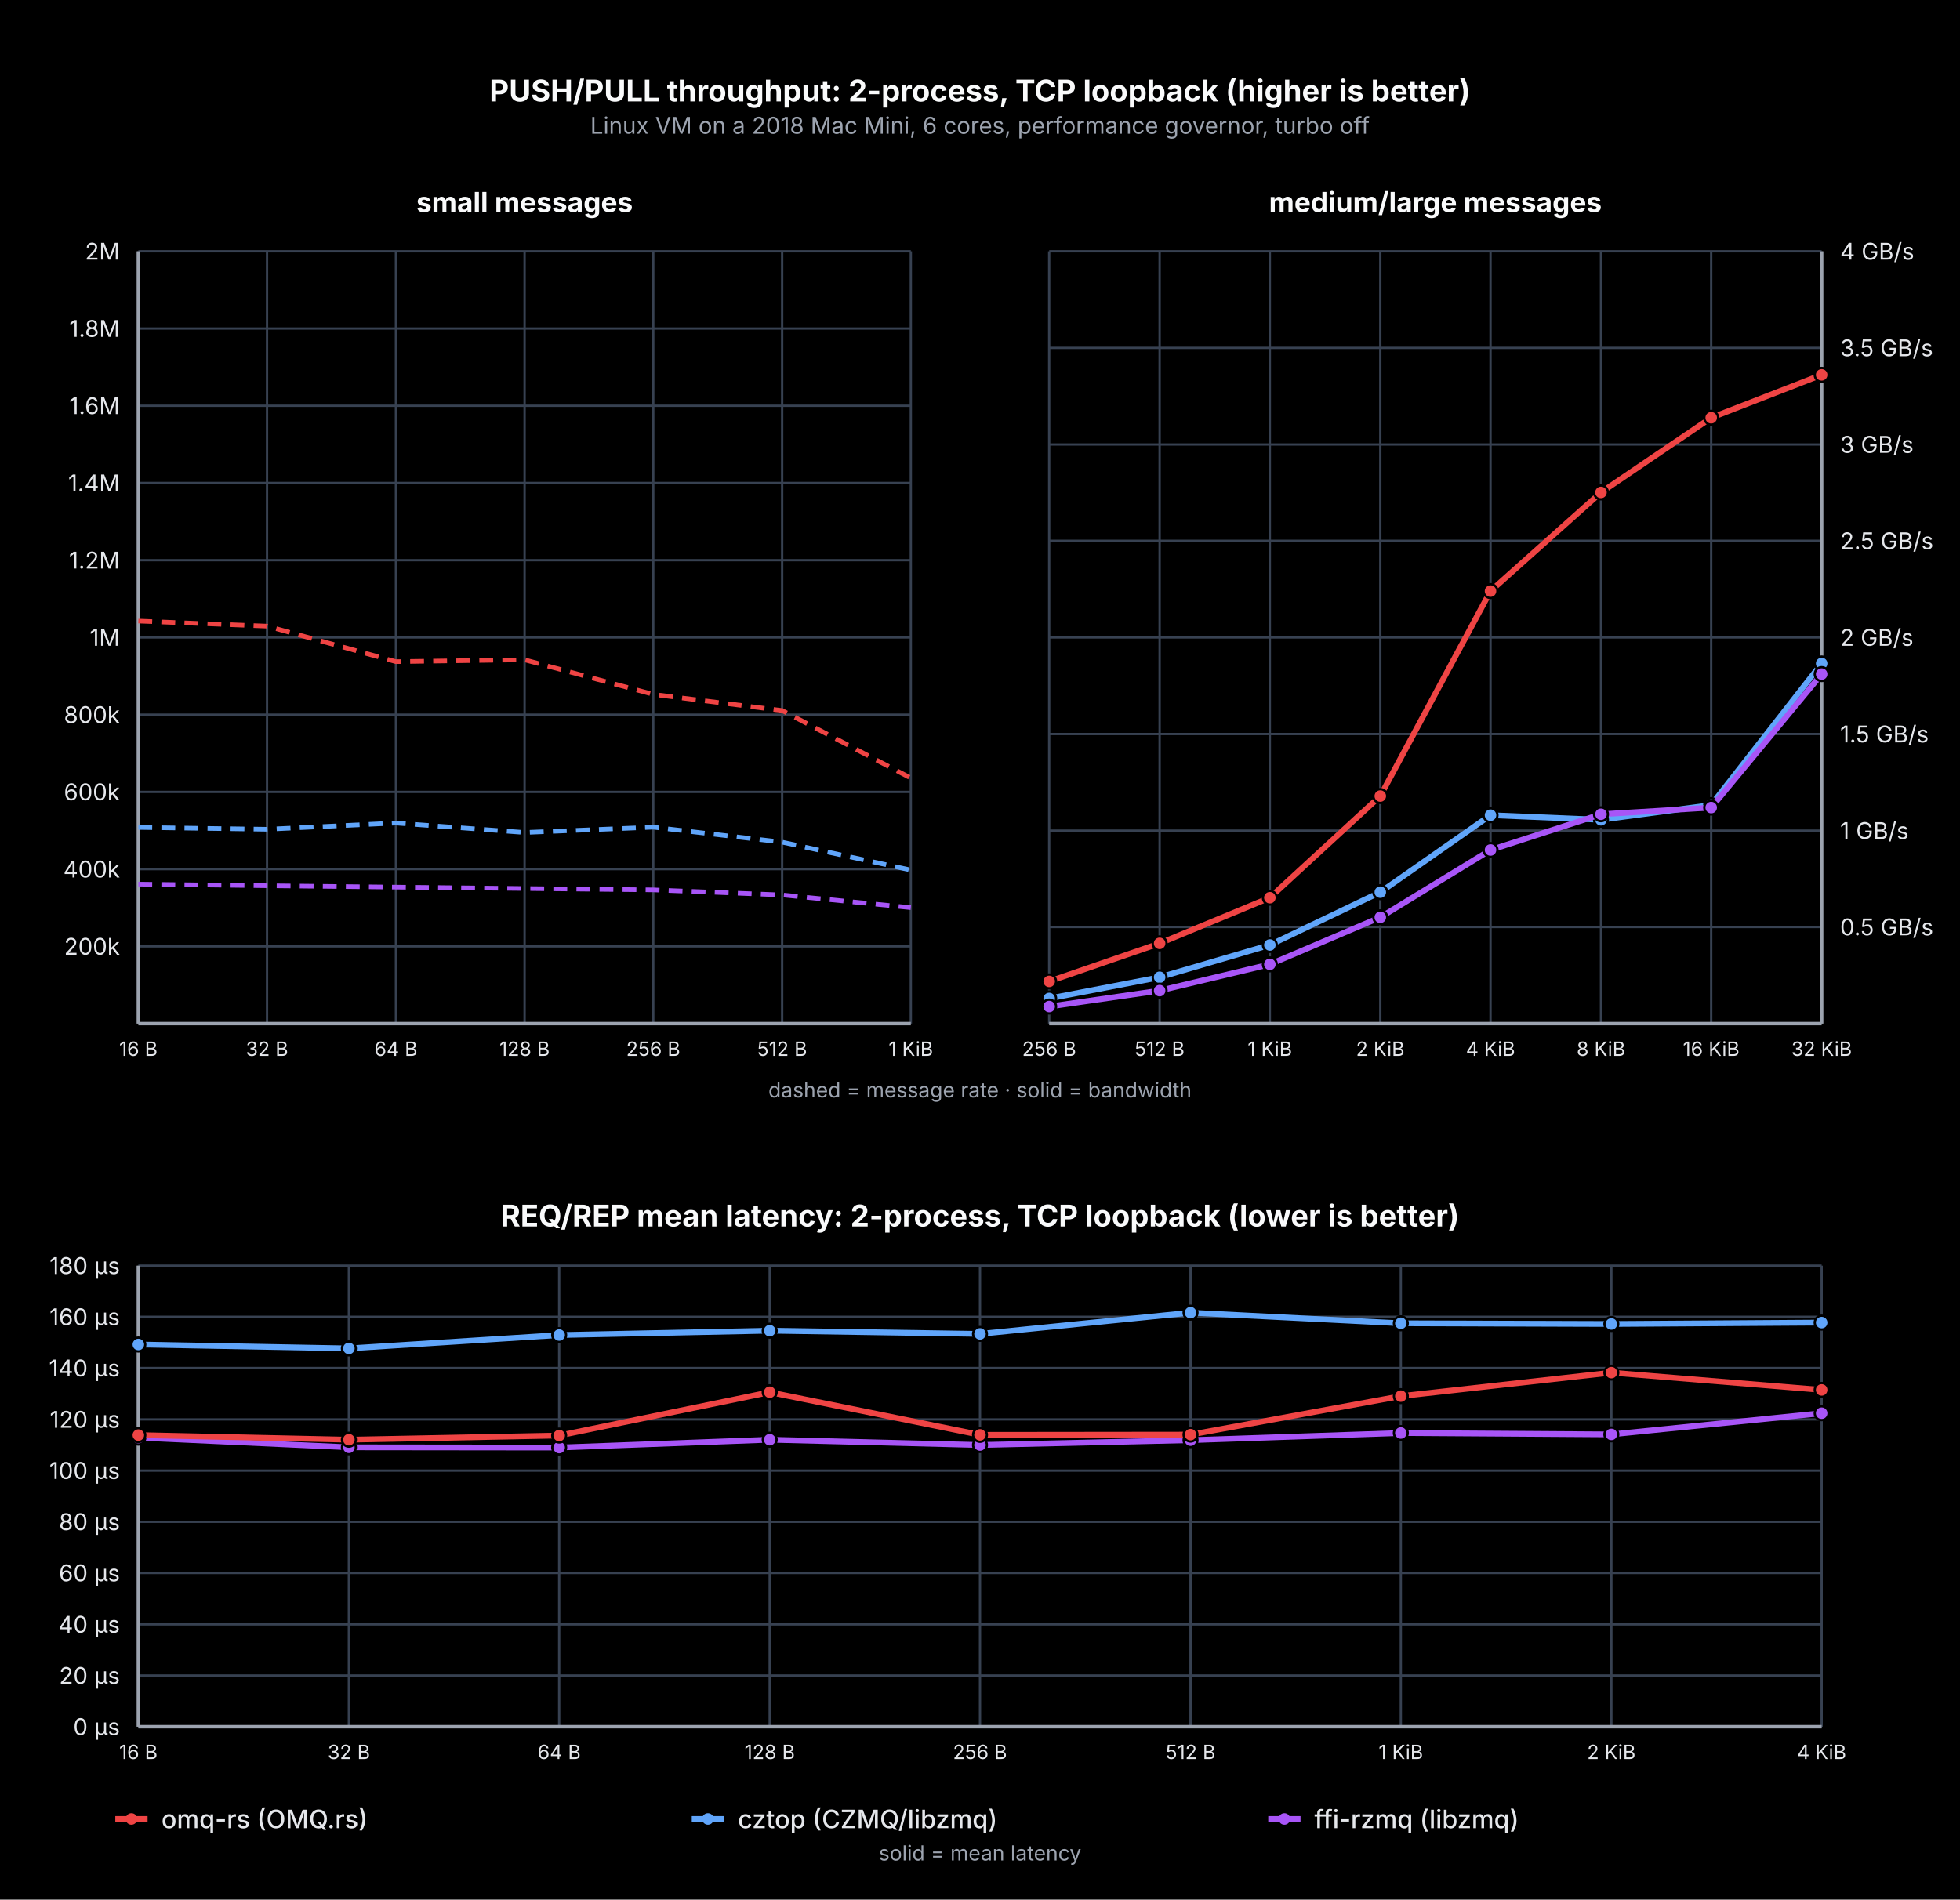
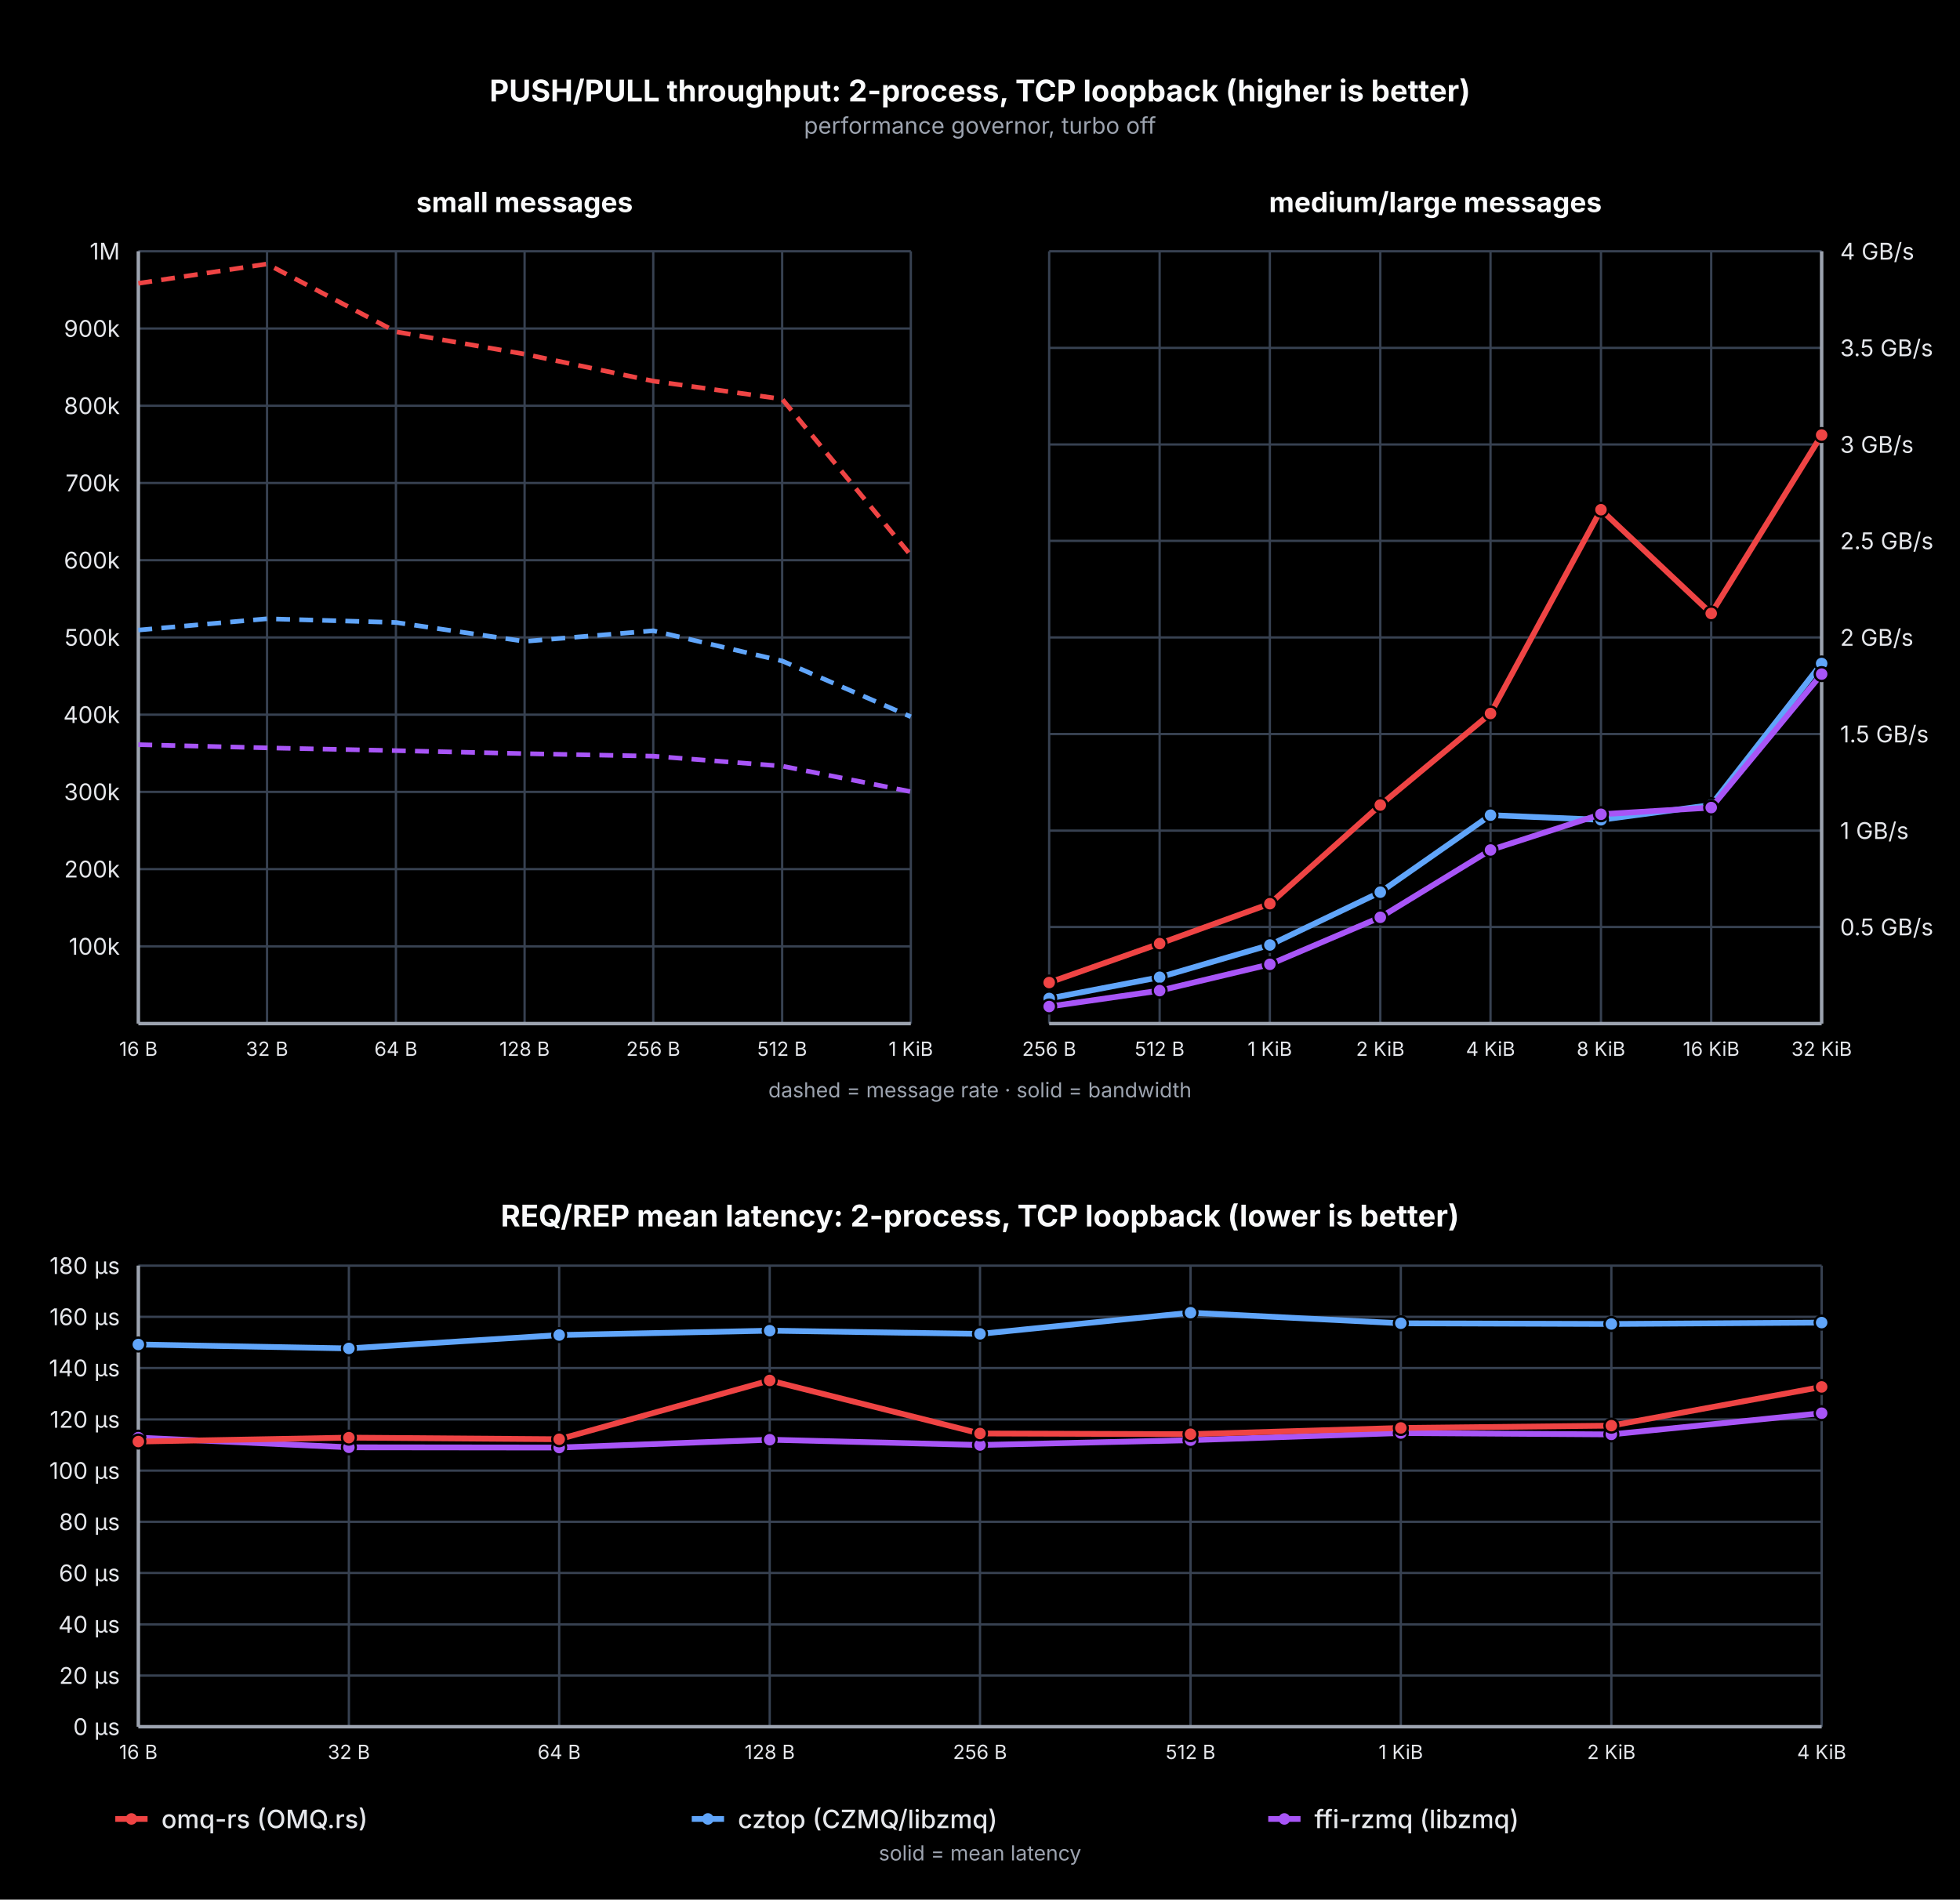
<svg xmlns="http://www.w3.org/2000/svg" viewBox="0 0 850 824" font-family="system-ui, -apple-system, sans-serif">
  <rect width="850" height="824" fill="#000000" />
  <text x="425.0" y="44" text-anchor="middle" fill="#f9fafb" font-size="13" font-weight="700">PUSH/PULL throughput: 2-process, TCP loopback (higher is better)</text>
-   <text x="425.0" y="58" text-anchor="middle" fill="#9ca3af" font-size="10">Linux VM on a 2018 Mac Mini, 6 cores, performance governor, turbo off</text>
+   <text x="425.0" y="58" text-anchor="middle" fill="#9ca3af" font-size="10">performance governor, turbo off</text>
  <line x1="60" y1="410.5" x2="395" y2="410.5" stroke="#374151" stroke-width="1" />
-   <text x="52" y="410.5" text-anchor="end" dominant-baseline="middle" fill="#e5e7eb" font-size="10">200k</text>
+   <text x="52" y="410.5" text-anchor="end" dominant-baseline="middle" fill="#e5e7eb" font-size="10">100k</text>
  <line x1="60" y1="377.0" x2="395" y2="377.0" stroke="#374151" stroke-width="1" />
-   <text x="52" y="377.0" text-anchor="end" dominant-baseline="middle" fill="#e5e7eb" font-size="10">400k</text>
+   <text x="52" y="377.0" text-anchor="end" dominant-baseline="middle" fill="#e5e7eb" font-size="10">200k</text>
  <line x1="60" y1="343.5" x2="395" y2="343.5" stroke="#374151" stroke-width="1" />
-   <text x="52" y="343.5" text-anchor="end" dominant-baseline="middle" fill="#e5e7eb" font-size="10">600k</text>
+   <text x="52" y="343.5" text-anchor="end" dominant-baseline="middle" fill="#e5e7eb" font-size="10">300k</text>
  <line x1="60" y1="310.0" x2="395" y2="310.0" stroke="#374151" stroke-width="1" />
-   <text x="52" y="310.0" text-anchor="end" dominant-baseline="middle" fill="#e5e7eb" font-size="10">800k</text>
+   <text x="52" y="310.0" text-anchor="end" dominant-baseline="middle" fill="#e5e7eb" font-size="10">400k</text>
  <line x1="60" y1="276.5" x2="395" y2="276.5" stroke="#374151" stroke-width="1" />
-   <text x="52" y="276.5" text-anchor="end" dominant-baseline="middle" fill="#e5e7eb" font-size="10">1M</text>
+   <text x="52" y="276.5" text-anchor="end" dominant-baseline="middle" fill="#e5e7eb" font-size="10">500k</text>
  <line x1="60" y1="243.0" x2="395" y2="243.0" stroke="#374151" stroke-width="1" />
-   <text x="52" y="243.0" text-anchor="end" dominant-baseline="middle" fill="#e5e7eb" font-size="10">1.2M</text>
+   <text x="52" y="243.0" text-anchor="end" dominant-baseline="middle" fill="#e5e7eb" font-size="10">600k</text>
  <line x1="60" y1="209.5" x2="395" y2="209.5" stroke="#374151" stroke-width="1" />
-   <text x="52" y="209.5" text-anchor="end" dominant-baseline="middle" fill="#e5e7eb" font-size="10">1.4M</text>
+   <text x="52" y="209.5" text-anchor="end" dominant-baseline="middle" fill="#e5e7eb" font-size="10">700k</text>
  <line x1="60" y1="176.0" x2="395" y2="176.0" stroke="#374151" stroke-width="1" />
-   <text x="52" y="176.0" text-anchor="end" dominant-baseline="middle" fill="#e5e7eb" font-size="10">1.6M</text>
+   <text x="52" y="176.0" text-anchor="end" dominant-baseline="middle" fill="#e5e7eb" font-size="10">800k</text>
  <line x1="60" y1="142.5" x2="395" y2="142.5" stroke="#374151" stroke-width="1" />
-   <text x="52" y="142.5" text-anchor="end" dominant-baseline="middle" fill="#e5e7eb" font-size="10">1.8M</text>
+   <text x="52" y="142.5" text-anchor="end" dominant-baseline="middle" fill="#e5e7eb" font-size="10">900k</text>
  <line x1="60" y1="109.0" x2="395" y2="109.0" stroke="#374151" stroke-width="1" />
-   <text x="52" y="109.0" text-anchor="end" dominant-baseline="middle" fill="#e5e7eb" font-size="10">2M</text>
+   <text x="52" y="109.0" text-anchor="end" dominant-baseline="middle" fill="#e5e7eb" font-size="10">1M</text>
  <line x1="455" y1="402.1" x2="790" y2="402.1" stroke="#374151" stroke-width="1" />
  <text x="798" y="402.1" text-anchor="start" dominant-baseline="middle" fill="#e5e7eb" font-size="10">0.5 GB/s</text>
  <line x1="455" y1="360.3" x2="790" y2="360.3" stroke="#374151" stroke-width="1" />
  <text x="798" y="360.3" text-anchor="start" dominant-baseline="middle" fill="#e5e7eb" font-size="10">1 GB/s</text>
  <line x1="455" y1="318.4" x2="790" y2="318.4" stroke="#374151" stroke-width="1" />
  <text x="798" y="318.4" text-anchor="start" dominant-baseline="middle" fill="#e5e7eb" font-size="10">1.5 GB/s</text>
  <line x1="455" y1="276.5" x2="790" y2="276.5" stroke="#374151" stroke-width="1" />
  <text x="798" y="276.5" text-anchor="start" dominant-baseline="middle" fill="#e5e7eb" font-size="10">2 GB/s</text>
  <line x1="455" y1="234.6" x2="790" y2="234.6" stroke="#374151" stroke-width="1" />
  <text x="798" y="234.6" text-anchor="start" dominant-baseline="middle" fill="#e5e7eb" font-size="10">2.5 GB/s</text>
  <line x1="455" y1="192.8" x2="790" y2="192.8" stroke="#374151" stroke-width="1" />
  <text x="798" y="192.8" text-anchor="start" dominant-baseline="middle" fill="#e5e7eb" font-size="10">3 GB/s</text>
  <line x1="455" y1="150.9" x2="790" y2="150.9" stroke="#374151" stroke-width="1" />
  <text x="798" y="150.9" text-anchor="start" dominant-baseline="middle" fill="#e5e7eb" font-size="10">3.5 GB/s</text>
  <line x1="455" y1="109.0" x2="790" y2="109.0" stroke="#374151" stroke-width="1" />
  <text x="798" y="109.0" text-anchor="start" dominant-baseline="middle" fill="#e5e7eb" font-size="10">4 GB/s</text>
  <line x1="60.0" y1="109" x2="60.0" y2="444" stroke="#374151" stroke-width="1" />
  <line x1="115.8" y1="109" x2="115.8" y2="444" stroke="#374151" stroke-width="1" />
  <line x1="171.7" y1="109" x2="171.7" y2="444" stroke="#374151" stroke-width="1" />
  <line x1="227.5" y1="109" x2="227.5" y2="444" stroke="#374151" stroke-width="1" />
  <line x1="283.3" y1="109" x2="283.3" y2="444" stroke="#374151" stroke-width="1" />
  <line x1="339.2" y1="109" x2="339.2" y2="444" stroke="#374151" stroke-width="1" />
  <line x1="395.0" y1="109" x2="395.0" y2="444" stroke="#374151" stroke-width="1" />
  <line x1="455.0" y1="109" x2="455.0" y2="444" stroke="#374151" stroke-width="1" />
  <line x1="502.9" y1="109" x2="502.9" y2="444" stroke="#374151" stroke-width="1" />
  <line x1="550.7" y1="109" x2="550.7" y2="444" stroke="#374151" stroke-width="1" />
  <line x1="598.6" y1="109" x2="598.6" y2="444" stroke="#374151" stroke-width="1" />
  <line x1="646.4" y1="109" x2="646.4" y2="444" stroke="#374151" stroke-width="1" />
  <line x1="694.3" y1="109" x2="694.3" y2="444" stroke="#374151" stroke-width="1" />
  <line x1="742.1" y1="109" x2="742.1" y2="444" stroke="#374151" stroke-width="1" />
  <line x1="790.0" y1="109" x2="790.0" y2="444" stroke="#374151" stroke-width="1" />
  <line x1="60" y1="109" x2="60" y2="444" stroke="#9ca3af" stroke-width="1.5" />
  <line x1="60" y1="444" x2="395" y2="444" stroke="#9ca3af" stroke-width="1.5" />
  <line x1="455" y1="444" x2="790" y2="444" stroke="#9ca3af" stroke-width="1.5" />
  <line x1="790" y1="109" x2="790" y2="444" stroke="#9ca3af" stroke-width="1.5" />
  <text x="227.5" y="92" text-anchor="middle" fill="#f9fafb" font-size="12" font-weight="700">small messages</text>
  <text x="622.5" y="92" text-anchor="middle" fill="#f9fafb" font-size="12" font-weight="700">medium/large messages</text>
-   <polyline points="60.0,358.9 115.8,359.7 171.7,357.0 227.5,361.1 283.3,358.8 339.2,365.3 395.0,377.4" fill="none" stroke="#60a5fa" stroke-width="2" stroke-dasharray="6,4" />
+   <polyline points="60.0,273.3 115.8,268.4 171.7,270.0 227.5,278.2 283.3,273.6 339.2,286.7 395.0,310.9" fill="none" stroke="#60a5fa" stroke-width="2" stroke-dasharray="6,4" />
  <polyline points="455.0,433.1 502.9,423.9 550.7,409.9 598.6,387.0 646.4,353.6 694.3,355.6 742.1,349.2 790.0,287.8" fill="none" stroke="#60a5fa" stroke-width="2.5" stroke-linecap="round" stroke-linejoin="round" />
  <circle cx="455.0" cy="433.1" r="3" fill="#60a5fa" stroke="#000000" stroke-width="1" />
  <circle cx="502.9" cy="423.9" r="3" fill="#60a5fa" stroke="#000000" stroke-width="1" />
  <circle cx="550.7" cy="409.9" r="3" fill="#60a5fa" stroke="#000000" stroke-width="1" />
  <circle cx="598.6" cy="387.0" r="3" fill="#60a5fa" stroke="#000000" stroke-width="1" />
  <circle cx="646.4" cy="353.6" r="3" fill="#60a5fa" stroke="#000000" stroke-width="1" />
  <circle cx="694.3" cy="355.6" r="3" fill="#60a5fa" stroke="#000000" stroke-width="1" />
  <circle cx="742.1" cy="349.2" r="3" fill="#60a5fa" stroke="#000000" stroke-width="1" />
  <circle cx="790.0" cy="287.8" r="3" fill="#60a5fa" stroke="#000000" stroke-width="1" />
-   <polyline points="60.0,383.5 115.8,384.2 171.7,384.8 227.5,385.4 283.3,386.0 339.2,388.2 395.0,393.7" fill="none" stroke="#a855f7" stroke-width="2" stroke-dasharray="6,4" />
+   <polyline points="60.0,323.0 115.8,324.4 171.7,325.6 227.5,326.9 283.3,328.0 339.2,332.3 395.0,343.4" fill="none" stroke="#a855f7" stroke-width="2" stroke-dasharray="6,4" />
  <polyline points="455.0,436.6 502.9,429.7 550.7,418.3 598.6,397.9 646.4,368.7 694.3,353.2 742.1,350.3 790.0,292.4" fill="none" stroke="#a855f7" stroke-width="2.5" stroke-linecap="round" stroke-linejoin="round" />
  <circle cx="455.0" cy="436.6" r="3" fill="#a855f7" stroke="#000000" stroke-width="1" />
  <circle cx="502.9" cy="429.7" r="3" fill="#a855f7" stroke="#000000" stroke-width="1" />
  <circle cx="550.7" cy="418.3" r="3" fill="#a855f7" stroke="#000000" stroke-width="1" />
  <circle cx="598.6" cy="397.9" r="3" fill="#a855f7" stroke="#000000" stroke-width="1" />
  <circle cx="646.4" cy="368.7" r="3" fill="#a855f7" stroke="#000000" stroke-width="1" />
  <circle cx="694.3" cy="353.2" r="3" fill="#a855f7" stroke="#000000" stroke-width="1" />
  <circle cx="742.1" cy="350.3" r="3" fill="#a855f7" stroke="#000000" stroke-width="1" />
  <circle cx="790.0" cy="292.4" r="3" fill="#a855f7" stroke="#000000" stroke-width="1" />
-   <polyline points="60.0,269.4 115.8,271.6 171.7,287.0 227.5,286.2 283.3,301.2 339.2,308.2 395.0,337.5" fill="none" stroke="#ef4444" stroke-width="2" stroke-dasharray="6,4" />
-   <polyline points="455.0,425.7 502.9,409.2 550.7,389.4 598.6,345.3 646.4,256.4 694.3,213.6 742.1,181.2 790.0,162.6" fill="none" stroke="#ef4444" stroke-width="2.5" stroke-linecap="round" stroke-linejoin="round" />
-   <circle cx="455.0" cy="425.7" r="3" fill="#ef4444" stroke="#000000" stroke-width="1" />
-   <circle cx="502.9" cy="409.2" r="3" fill="#ef4444" stroke="#000000" stroke-width="1" />
-   <circle cx="550.7" cy="389.4" r="3" fill="#ef4444" stroke="#000000" stroke-width="1" />
-   <circle cx="598.6" cy="345.3" r="3" fill="#ef4444" stroke="#000000" stroke-width="1" />
-   <circle cx="646.4" cy="256.4" r="3" fill="#ef4444" stroke="#000000" stroke-width="1" />
-   <circle cx="694.3" cy="213.6" r="3" fill="#ef4444" stroke="#000000" stroke-width="1" />
-   <circle cx="742.1" cy="181.2" r="3" fill="#ef4444" stroke="#000000" stroke-width="1" />
-   <circle cx="790.0" cy="162.6" r="3" fill="#ef4444" stroke="#000000" stroke-width="1" />
+   <polyline points="60.0,122.9 115.8,114.5 171.7,143.9 227.5,153.6 283.3,165.3 339.2,173.1 395.0,240.9" fill="none" stroke="#ef4444" stroke-width="2" stroke-dasharray="6,4" />
+   <polyline points="455.0,426.2 502.9,409.3 550.7,392.0 598.6,349.2 646.4,309.5 694.3,221.1 742.1,266.1 790.0,188.7" fill="none" stroke="#ef4444" stroke-width="2.5" stroke-linecap="round" stroke-linejoin="round" />
+   <circle cx="455.0" cy="426.2" r="3" fill="#ef4444" stroke="#000000" stroke-width="1" />
+   <circle cx="502.9" cy="409.3" r="3" fill="#ef4444" stroke="#000000" stroke-width="1" />
+   <circle cx="550.7" cy="392.0" r="3" fill="#ef4444" stroke="#000000" stroke-width="1" />
+   <circle cx="598.6" cy="349.2" r="3" fill="#ef4444" stroke="#000000" stroke-width="1" />
+   <circle cx="646.4" cy="309.5" r="3" fill="#ef4444" stroke="#000000" stroke-width="1" />
+   <circle cx="694.3" cy="221.1" r="3" fill="#ef4444" stroke="#000000" stroke-width="1" />
+   <circle cx="742.1" cy="266.1" r="3" fill="#ef4444" stroke="#000000" stroke-width="1" />
+   <circle cx="790.0" cy="188.7" r="3" fill="#ef4444" stroke="#000000" stroke-width="1" />
  <text x="60.0" y="458" text-anchor="middle" fill="#e5e7eb" font-size="8.5">16 B</text>
  <text x="115.8" y="458" text-anchor="middle" fill="#e5e7eb" font-size="8.5">32 B</text>
  <text x="171.7" y="458" text-anchor="middle" fill="#e5e7eb" font-size="8.5">64 B</text>
  <text x="227.5" y="458" text-anchor="middle" fill="#e5e7eb" font-size="8.5">128 B</text>
  <text x="283.3" y="458" text-anchor="middle" fill="#e5e7eb" font-size="8.5">256 B</text>
  <text x="339.2" y="458" text-anchor="middle" fill="#e5e7eb" font-size="8.5">512 B</text>
  <text x="395.0" y="458" text-anchor="middle" fill="#e5e7eb" font-size="8.5">1 KiB</text>
  <text x="455.0" y="458" text-anchor="middle" fill="#e5e7eb" font-size="8.5">256 B</text>
  <text x="502.9" y="458" text-anchor="middle" fill="#e5e7eb" font-size="8.5">512 B</text>
  <text x="550.7" y="458" text-anchor="middle" fill="#e5e7eb" font-size="8.5">1 KiB</text>
  <text x="598.6" y="458" text-anchor="middle" fill="#e5e7eb" font-size="8.5">2 KiB</text>
  <text x="646.4" y="458" text-anchor="middle" fill="#e5e7eb" font-size="8.5">4 KiB</text>
  <text x="694.3" y="458" text-anchor="middle" fill="#e5e7eb" font-size="8.5">8 KiB</text>
  <text x="742.1" y="458" text-anchor="middle" fill="#e5e7eb" font-size="8.5">16 KiB</text>
  <text x="790.0" y="458" text-anchor="middle" fill="#e5e7eb" font-size="8.5">32 KiB</text>
  <text x="425.0" y="476" text-anchor="middle" fill="#9ca3af" font-size="9">dashed = message rate · solid = bandwidth</text>
  <text x="425.0" y="532" text-anchor="middle" fill="#f9fafb" font-size="13" font-weight="700">REQ/REP mean latency: 2-process, TCP loopback (lower is better)</text>
  <line x1="60" y1="749.0" x2="790" y2="749.0" stroke="#374151" stroke-width="1" />
  <text x="52" y="749.0" text-anchor="end" dominant-baseline="middle" fill="#e5e7eb" font-size="10">0 μs</text>
  <line x1="60" y1="726.8" x2="790" y2="726.8" stroke="#374151" stroke-width="1" />
  <text x="52" y="726.8" text-anchor="end" dominant-baseline="middle" fill="#e5e7eb" font-size="10">20 μs</text>
  <line x1="60" y1="704.6" x2="790" y2="704.6" stroke="#374151" stroke-width="1" />
  <text x="52" y="704.6" text-anchor="end" dominant-baseline="middle" fill="#e5e7eb" font-size="10">40 μs</text>
  <line x1="60" y1="682.3" x2="790" y2="682.3" stroke="#374151" stroke-width="1" />
  <text x="52" y="682.3" text-anchor="end" dominant-baseline="middle" fill="#e5e7eb" font-size="10">60 μs</text>
  <line x1="60" y1="660.1" x2="790" y2="660.1" stroke="#374151" stroke-width="1" />
  <text x="52" y="660.1" text-anchor="end" dominant-baseline="middle" fill="#e5e7eb" font-size="10">80 μs</text>
  <line x1="60" y1="637.9" x2="790" y2="637.9" stroke="#374151" stroke-width="1" />
  <text x="52" y="637.9" text-anchor="end" dominant-baseline="middle" fill="#e5e7eb" font-size="10">100 μs</text>
  <line x1="60" y1="615.7" x2="790" y2="615.7" stroke="#374151" stroke-width="1" />
  <text x="52" y="615.7" text-anchor="end" dominant-baseline="middle" fill="#e5e7eb" font-size="10">120 μs</text>
  <line x1="60" y1="593.4" x2="790" y2="593.4" stroke="#374151" stroke-width="1" />
  <text x="52" y="593.4" text-anchor="end" dominant-baseline="middle" fill="#e5e7eb" font-size="10">140 μs</text>
  <line x1="60" y1="571.2" x2="790" y2="571.2" stroke="#374151" stroke-width="1" />
  <text x="52" y="571.2" text-anchor="end" dominant-baseline="middle" fill="#e5e7eb" font-size="10">160 μs</text>
  <line x1="60" y1="549.0" x2="790" y2="549.0" stroke="#374151" stroke-width="1" />
  <text x="52" y="549.0" text-anchor="end" dominant-baseline="middle" fill="#e5e7eb" font-size="10">180 μs</text>
  <line x1="60.0" y1="549" x2="60.0" y2="749" stroke="#374151" stroke-width="1" />
  <line x1="151.3" y1="549" x2="151.3" y2="749" stroke="#374151" stroke-width="1" />
  <line x1="242.5" y1="549" x2="242.5" y2="749" stroke="#374151" stroke-width="1" />
  <line x1="333.8" y1="549" x2="333.8" y2="749" stroke="#374151" stroke-width="1" />
  <line x1="425.0" y1="549" x2="425.0" y2="749" stroke="#374151" stroke-width="1" />
  <line x1="516.3" y1="549" x2="516.3" y2="749" stroke="#374151" stroke-width="1" />
  <line x1="607.5" y1="549" x2="607.5" y2="749" stroke="#374151" stroke-width="1" />
  <line x1="698.8" y1="549" x2="698.8" y2="749" stroke="#374151" stroke-width="1" />
  <line x1="790.0" y1="549" x2="790.0" y2="749" stroke="#374151" stroke-width="1" />
  <line x1="60" y1="549" x2="60" y2="749" stroke="#9ca3af" stroke-width="1.5" />
  <line x1="60" y1="749" x2="790" y2="749" stroke="#9ca3af" stroke-width="1.5" />
  <polyline points="60.0,583.2 151.3,584.9 242.5,579.1 333.8,577.2 425.0,578.6 516.3,569.4 607.5,574.0 698.8,574.3 790.0,573.7" fill="none" stroke="#60a5fa" stroke-width="2.5" stroke-linecap="round" stroke-linejoin="round" />
  <circle cx="60.0" cy="583.2" r="3" fill="#60a5fa" stroke="#000000" stroke-width="1" />
  <circle cx="151.3" cy="584.9" r="3" fill="#60a5fa" stroke="#000000" stroke-width="1" />
  <circle cx="242.5" cy="579.1" r="3" fill="#60a5fa" stroke="#000000" stroke-width="1" />
  <circle cx="333.8" cy="577.2" r="3" fill="#60a5fa" stroke="#000000" stroke-width="1" />
  <circle cx="425.0" cy="578.6" r="3" fill="#60a5fa" stroke="#000000" stroke-width="1" />
  <circle cx="516.3" cy="569.4" r="3" fill="#60a5fa" stroke="#000000" stroke-width="1" />
  <circle cx="607.5" cy="574.0" r="3" fill="#60a5fa" stroke="#000000" stroke-width="1" />
  <circle cx="698.8" cy="574.3" r="3" fill="#60a5fa" stroke="#000000" stroke-width="1" />
  <circle cx="790.0" cy="573.7" r="3" fill="#60a5fa" stroke="#000000" stroke-width="1" />
  <polyline points="60.0,623.6 151.3,627.8 242.5,627.9 333.8,624.5 425.0,626.8 516.3,624.7 607.5,621.6 698.8,622.2 790.0,613.0" fill="none" stroke="#a855f7" stroke-width="2.5" stroke-linecap="round" stroke-linejoin="round" />
  <circle cx="60.0" cy="623.6" r="3" fill="#a855f7" stroke="#000000" stroke-width="1" />
  <circle cx="151.3" cy="627.8" r="3" fill="#a855f7" stroke="#000000" stroke-width="1" />
  <circle cx="242.5" cy="627.9" r="3" fill="#a855f7" stroke="#000000" stroke-width="1" />
  <circle cx="333.8" cy="624.5" r="3" fill="#a855f7" stroke="#000000" stroke-width="1" />
  <circle cx="425.0" cy="626.8" r="3" fill="#a855f7" stroke="#000000" stroke-width="1" />
  <circle cx="516.3" cy="624.7" r="3" fill="#a855f7" stroke="#000000" stroke-width="1" />
  <circle cx="607.5" cy="621.6" r="3" fill="#a855f7" stroke="#000000" stroke-width="1" />
  <circle cx="698.8" cy="622.2" r="3" fill="#a855f7" stroke="#000000" stroke-width="1" />
  <circle cx="790.0" cy="613.0" r="3" fill="#a855f7" stroke="#000000" stroke-width="1" />
-   <polyline points="60.0,622.5 151.3,624.5 242.5,622.7 333.8,603.9 425.0,622.4 516.3,622.3 607.5,605.6 698.8,595.4 790.0,602.9" fill="none" stroke="#ef4444" stroke-width="2.5" stroke-linecap="round" stroke-linejoin="round" />
-   <circle cx="60.0" cy="622.5" r="3" fill="#ef4444" stroke="#000000" stroke-width="1" />
-   <circle cx="151.3" cy="624.5" r="3" fill="#ef4444" stroke="#000000" stroke-width="1" />
-   <circle cx="242.5" cy="622.7" r="3" fill="#ef4444" stroke="#000000" stroke-width="1" />
-   <circle cx="333.8" cy="603.9" r="3" fill="#ef4444" stroke="#000000" stroke-width="1" />
-   <circle cx="425.0" cy="622.4" r="3" fill="#ef4444" stroke="#000000" stroke-width="1" />
-   <circle cx="516.3" cy="622.3" r="3" fill="#ef4444" stroke="#000000" stroke-width="1" />
-   <circle cx="607.5" cy="605.6" r="3" fill="#ef4444" stroke="#000000" stroke-width="1" />
-   <circle cx="698.8" cy="595.4" r="3" fill="#ef4444" stroke="#000000" stroke-width="1" />
-   <circle cx="790.0" cy="602.9" r="3" fill="#ef4444" stroke="#000000" stroke-width="1" />
+   <polyline points="60.0,625.3 151.3,623.6 242.5,624.3 333.8,598.8 425.0,621.8 516.3,622.1 607.5,619.4 698.8,618.4 790.0,601.6" fill="none" stroke="#ef4444" stroke-width="2.5" stroke-linecap="round" stroke-linejoin="round" />
+   <circle cx="60.0" cy="625.3" r="3" fill="#ef4444" stroke="#000000" stroke-width="1" />
+   <circle cx="151.3" cy="623.6" r="3" fill="#ef4444" stroke="#000000" stroke-width="1" />
+   <circle cx="242.5" cy="624.3" r="3" fill="#ef4444" stroke="#000000" stroke-width="1" />
+   <circle cx="333.8" cy="598.8" r="3" fill="#ef4444" stroke="#000000" stroke-width="1" />
+   <circle cx="425.0" cy="621.8" r="3" fill="#ef4444" stroke="#000000" stroke-width="1" />
+   <circle cx="516.3" cy="622.1" r="3" fill="#ef4444" stroke="#000000" stroke-width="1" />
+   <circle cx="607.5" cy="619.4" r="3" fill="#ef4444" stroke="#000000" stroke-width="1" />
+   <circle cx="698.8" cy="618.4" r="3" fill="#ef4444" stroke="#000000" stroke-width="1" />
+   <circle cx="790.0" cy="601.6" r="3" fill="#ef4444" stroke="#000000" stroke-width="1" />
  <text x="60.0" y="763" text-anchor="middle" fill="#e5e7eb" font-size="8.5">16 B</text>
  <text x="151.3" y="763" text-anchor="middle" fill="#e5e7eb" font-size="8.5">32 B</text>
  <text x="242.5" y="763" text-anchor="middle" fill="#e5e7eb" font-size="8.5">64 B</text>
  <text x="333.8" y="763" text-anchor="middle" fill="#e5e7eb" font-size="8.5">128 B</text>
  <text x="425.0" y="763" text-anchor="middle" fill="#e5e7eb" font-size="8.5">256 B</text>
  <text x="516.3" y="763" text-anchor="middle" fill="#e5e7eb" font-size="8.5">512 B</text>
  <text x="607.5" y="763" text-anchor="middle" fill="#e5e7eb" font-size="8.5">1 KiB</text>
  <text x="698.8" y="763" text-anchor="middle" fill="#e5e7eb" font-size="8.5">2 KiB</text>
  <text x="790.0" y="763" text-anchor="middle" fill="#e5e7eb" font-size="8.5">4 KiB</text>
  <line x1="50" y1="789" x2="64" y2="789" stroke="#ef4444" stroke-width="2.5" />
  <circle cx="57" cy="789" r="2.5" fill="#ef4444" />
  <text x="70" y="793" fill="#e5e7eb" font-size="11" font-weight="500">omq-rs (OMQ.rs)</text>
  <line x1="300" y1="789" x2="314" y2="789" stroke="#60a5fa" stroke-width="2.5" />
  <circle cx="307" cy="789" r="2.5" fill="#60a5fa" />
  <text x="320" y="793" fill="#e5e7eb" font-size="11" font-weight="500">cztop (CZMQ/libzmq)</text>
  <line x1="550" y1="789" x2="564" y2="789" stroke="#a855f7" stroke-width="2.5" />
  <circle cx="557" cy="789" r="2.5" fill="#a855f7" />
  <text x="570" y="793" fill="#e5e7eb" font-size="11" font-weight="500">ffi-rzmq (libzmq)</text>
  <text x="425.0" y="807" text-anchor="middle" fill="#9ca3af" font-size="9">solid = mean latency</text>
</svg>
